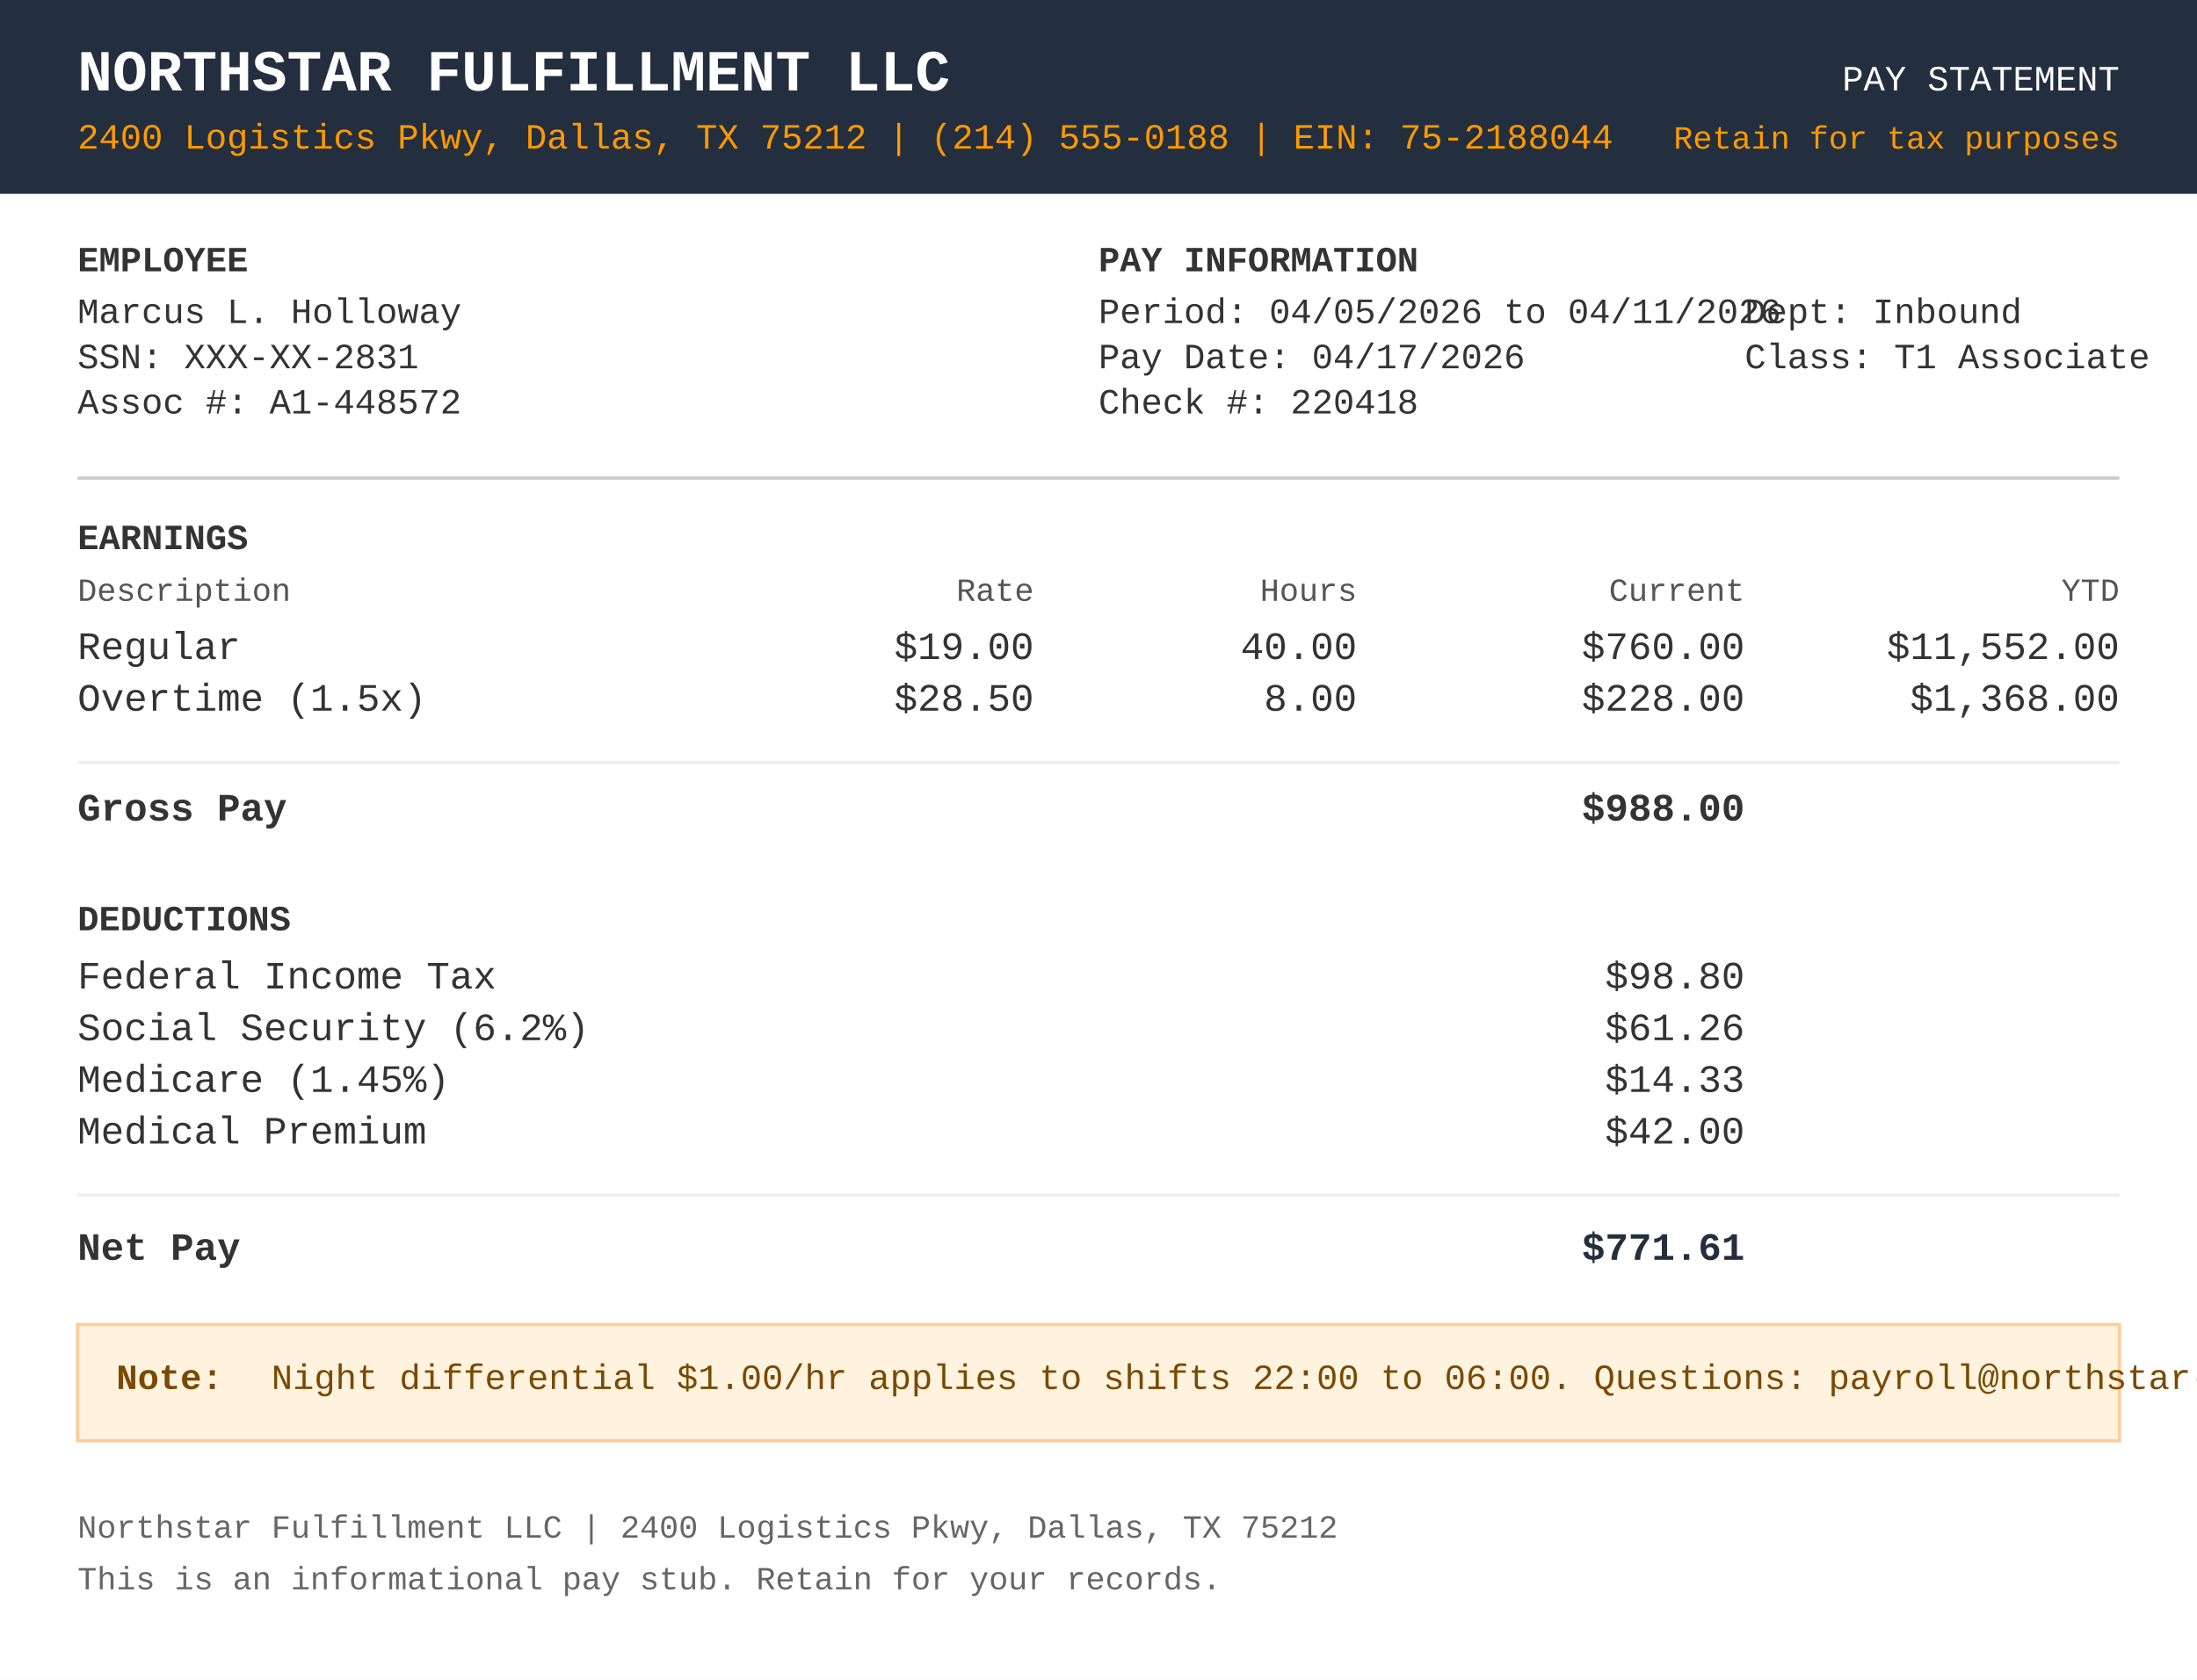
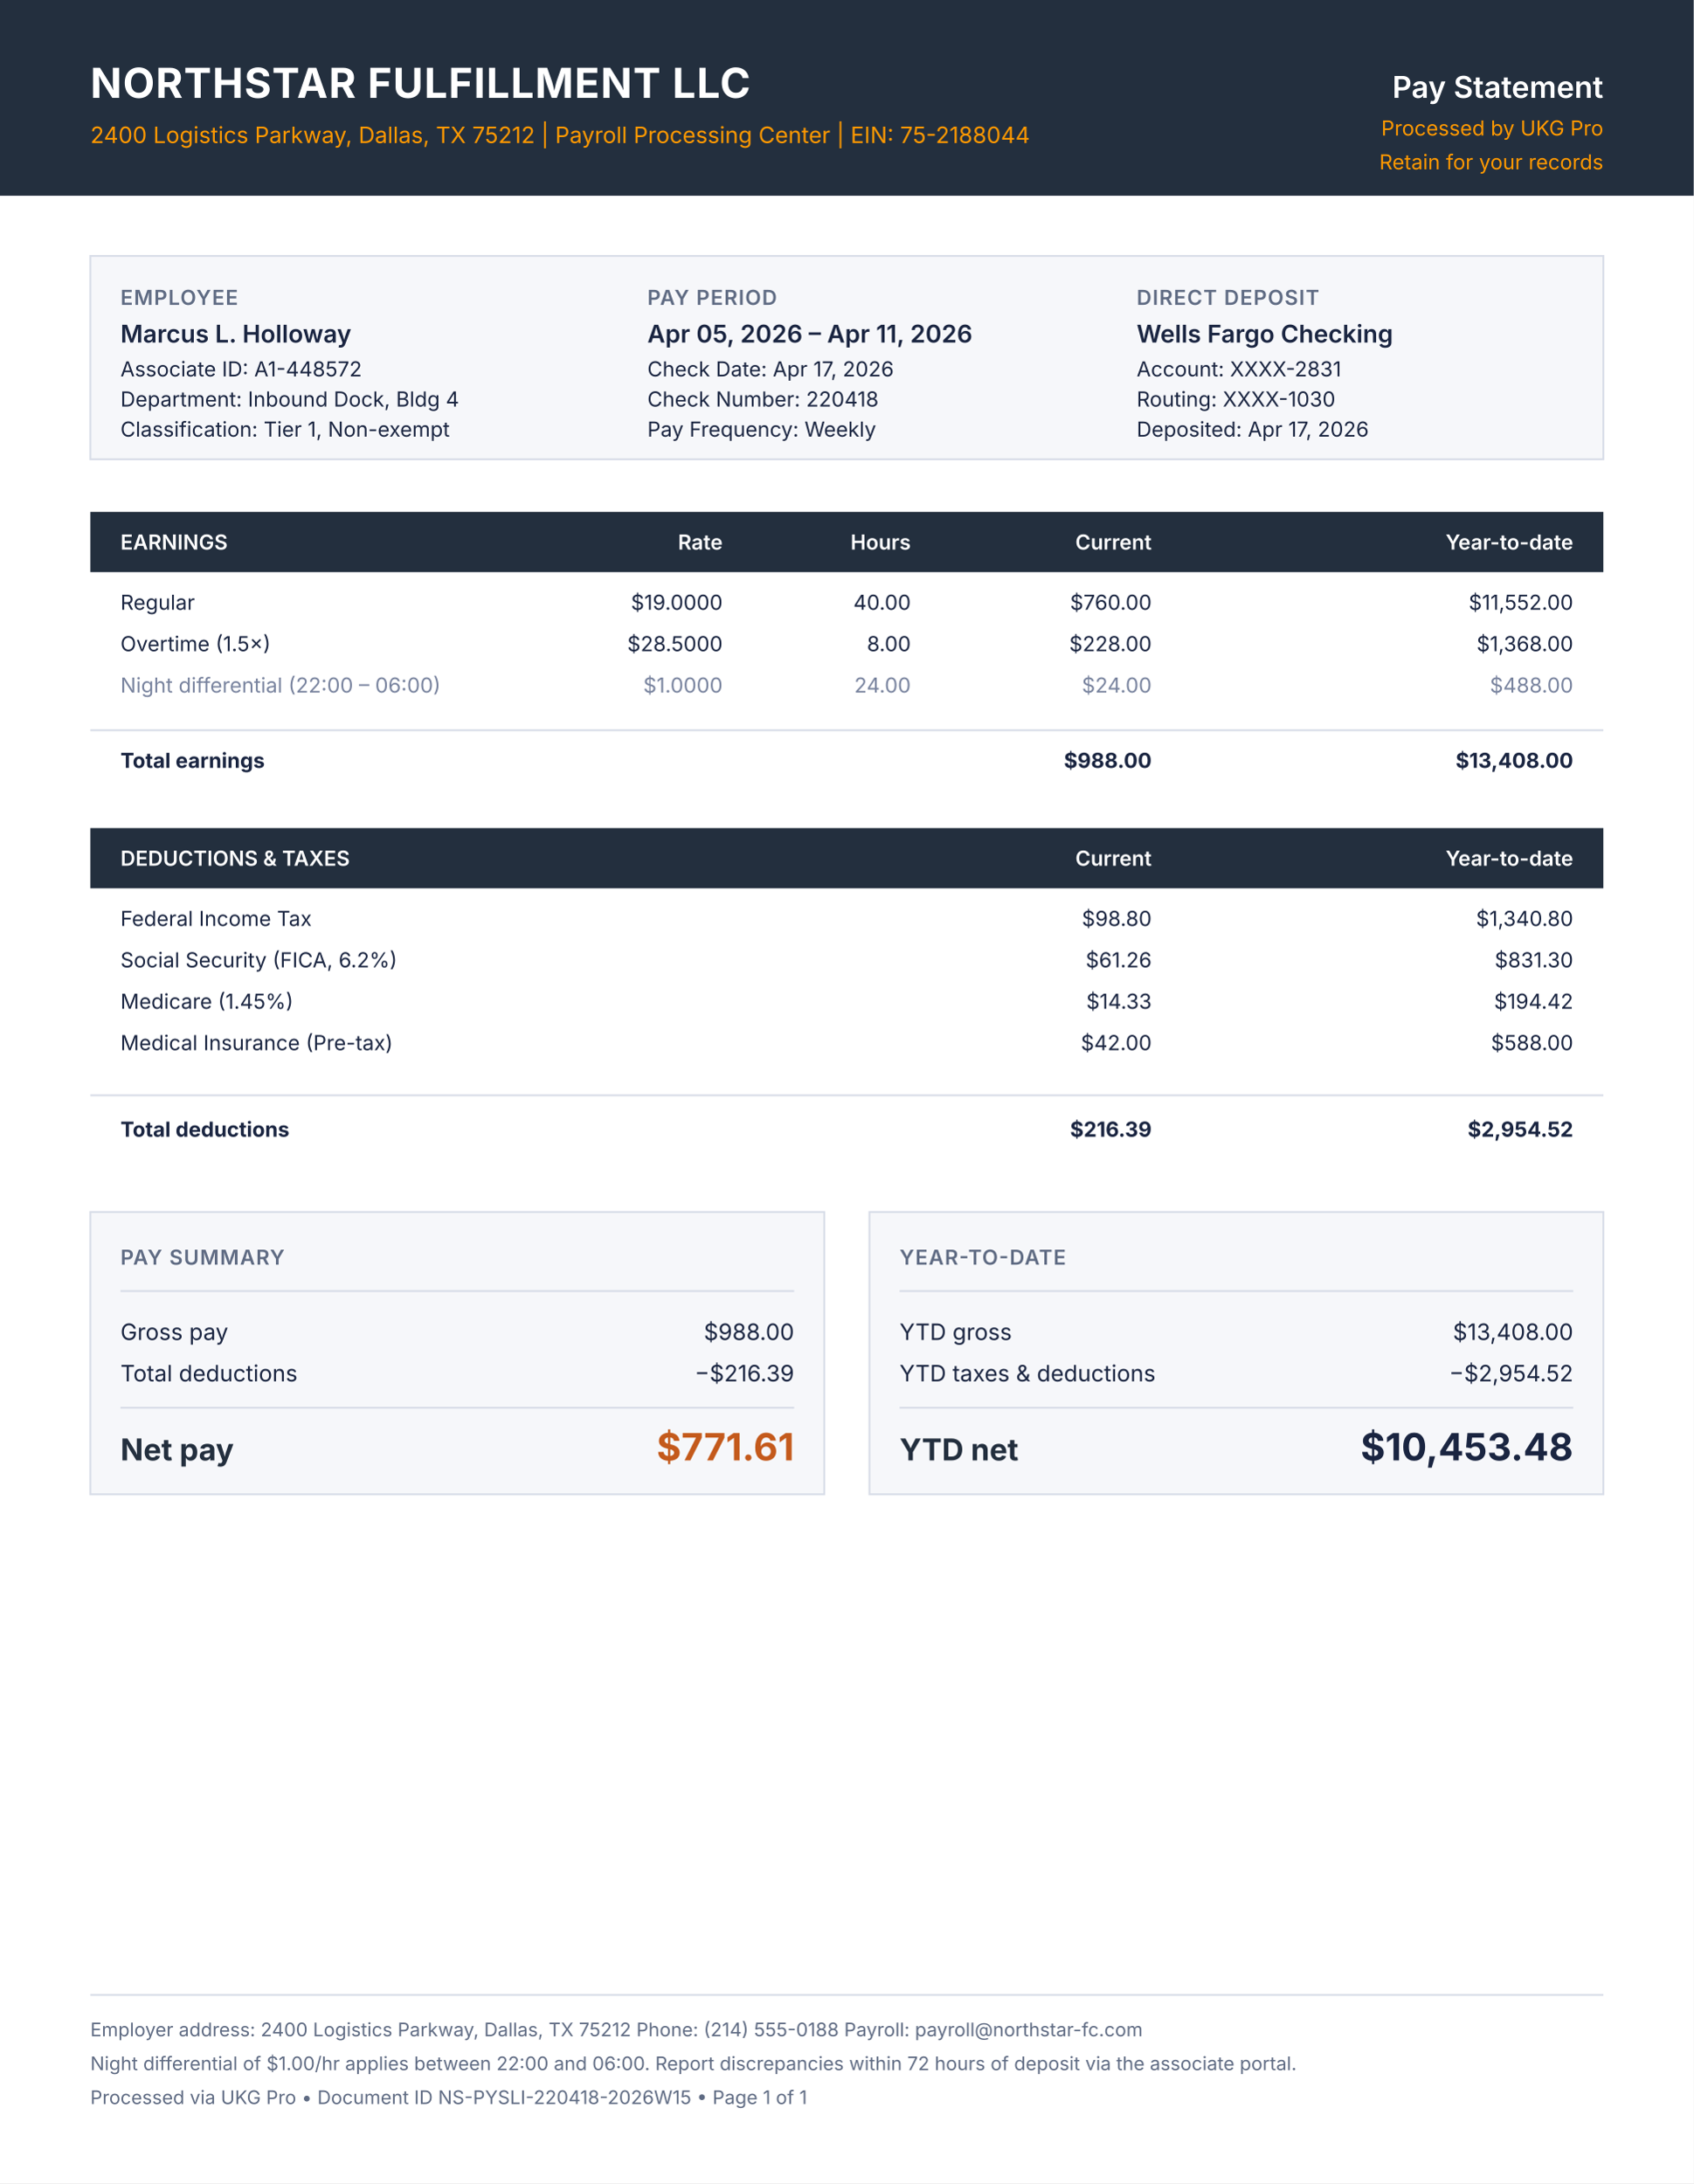
- <svg xmlns="http://www.w3.org/2000/svg" viewBox="0 0 680 520" font-family="'Courier New', Courier, monospace" font-size="12">
-   <rect width="680" height="520" fill="#ffffff" />
-   <rect x="0" y="0" width="680" height="60" fill="#232f3e" />
-   <text x="24" y="28" fill="#ffffff" font-size="18" font-weight="bold">NORTHSTAR FULFILLMENT LLC</text>
-   <text x="24" y="46" fill="#ff9900" font-size="11">2400 Logistics Pkwy, Dallas, TX 75212 | (214) 555-0188 | EIN: 75-2188044</text>
-   <text x="656" y="28" fill="#ffffff" font-size="11" text-anchor="end">PAY STATEMENT</text>
-   <text x="656" y="46" fill="#ff9900" font-size="10" text-anchor="end">Retain for tax purposes</text>
-   <text x="24" y="84" fill="#333" font-size="11" font-weight="bold">EMPLOYEE</text>
-   <text x="24" y="100" fill="#333" font-size="11">Marcus L. Holloway</text>
-   <text x="24" y="114" fill="#333" font-size="11">SSN: XXX-XX-2831</text>
-   <text x="24" y="128" fill="#333" font-size="11">Assoc #: A1-448572</text>
-   <text x="340" y="84" fill="#333" font-size="11" font-weight="bold">PAY INFORMATION</text>
-   <text x="340" y="100" fill="#333" font-size="11">Period: 04/05/2026 to 04/11/2026</text>
-   <text x="340" y="114" fill="#333" font-size="11">Pay Date: 04/17/2026</text>
-   <text x="340" y="128" fill="#333" font-size="11">Check #: 220418</text>
-   <text x="540" y="100" fill="#333" font-size="11">Dept: Inbound</text>
-   <text x="540" y="114" fill="#333" font-size="11">Class: T1 Associate</text>
-   <line x1="24" y1="148" x2="656" y2="148" stroke="#cccccc" />
-   <text x="24" y="170" fill="#333" font-size="11" font-weight="bold">EARNINGS</text>
-   <text x="24" y="186" fill="#555" font-size="10">Description</text>
-   <text x="320" y="186" fill="#555" font-size="10" text-anchor="end">Rate</text>
-   <text x="420" y="186" fill="#555" font-size="10" text-anchor="end">Hours</text>
-   <text x="540" y="186" fill="#555" font-size="10" text-anchor="end">Current</text>
-   <text x="656" y="186" fill="#555" font-size="10" text-anchor="end">YTD</text>
-   <text x="24" y="204" fill="#333">Regular</text>
-   <text x="320" y="204" fill="#333" text-anchor="end">$19.00</text>
-   <text x="420" y="204" fill="#333" text-anchor="end">40.00</text>
-   <text x="540" y="204" fill="#333" text-anchor="end">$760.00</text>
-   <text x="656" y="204" fill="#333" text-anchor="end">$11,552.00</text>
-   <text x="24" y="220" fill="#333">Overtime (1.5x)</text>
-   <text x="320" y="220" fill="#333" text-anchor="end">$28.50</text>
-   <text x="420" y="220" fill="#333" text-anchor="end">8.00</text>
-   <text x="540" y="220" fill="#333" text-anchor="end">$228.00</text>
-   <text x="656" y="220" fill="#333" text-anchor="end">$1,368.00</text>
-   <line x1="24" y1="236" x2="656" y2="236" stroke="#eeeeee" />
-   <text x="24" y="254" fill="#333" font-weight="bold">Gross Pay</text>
-   <text x="540" y="254" fill="#333" font-weight="bold" text-anchor="end">$988.00</text>
-   <text x="24" y="288" fill="#333" font-size="11" font-weight="bold">DEDUCTIONS</text>
-   <text x="24" y="306" fill="#333">Federal Income Tax</text>
-   <text x="540" y="306" fill="#333" text-anchor="end">$98.80</text>
-   <text x="24" y="322" fill="#333">Social Security (6.2%)</text>
-   <text x="540" y="322" fill="#333" text-anchor="end">$61.26</text>
-   <text x="24" y="338" fill="#333">Medicare (1.45%)</text>
-   <text x="540" y="338" fill="#333" text-anchor="end">$14.33</text>
-   <text x="24" y="354" fill="#333">Medical Premium</text>
-   <text x="540" y="354" fill="#333" text-anchor="end">$42.00</text>
-   <line x1="24" y1="370" x2="656" y2="370" stroke="#eeeeee" />
-   <text x="24" y="390" fill="#333" font-weight="bold">Net Pay</text>
-   <text x="540" y="390" fill="#232f3e" font-weight="bold" text-anchor="end">$771.61</text>
-   <rect x="24" y="410" width="632" height="36" fill="#fff3e0" stroke="#ffcc99" />
-   <text x="36" y="430" fill="#7a4a00" font-size="11" font-weight="bold">Note:</text>
-   <text x="84" y="430" fill="#7a4a00" font-size="11">Night differential $1.00/hr applies to shifts 22:00 to 06:00. Questions: payroll@northstar-fc.com.</text>
-   <text x="24" y="476" fill="#666" font-size="10">Northstar Fulfillment LLC | 2400 Logistics Pkwy, Dallas, TX 75212</text>
-   <text x="24" y="492" fill="#666" font-size="10">This is an informational pay stub. Retain for your records.</text>
+ <svg xmlns="http://www.w3.org/2000/svg" viewBox="0 0 900 1160" font-family="'Inter', 'Helvetica Neue', Arial, sans-serif">
+   <rect width="900" height="1160" fill="#ffffff" />
+   <rect x="0" y="0" width="900" height="104" fill="#232f3e" />
+   <text x="48" y="52" fill="#ffffff" font-size="22" font-weight="700" letter-spacing="0.5">NORTHSTAR FULFILLMENT LLC</text>
+   <text x="48" y="76" fill="#ff9900" font-size="12">2400 Logistics Parkway, Dallas, TX 75212  |  Payroll Processing Center  |  EIN: 75-2188044</text>
+   <text x="852" y="52" text-anchor="end" fill="#ffffff" font-size="16" font-weight="600">Pay Statement</text>
+   <text x="852" y="72" text-anchor="end" fill="#ff9900" font-size="11">Processed by UKG Pro</text>
+   <text x="852" y="90" text-anchor="end" fill="#ff9900" font-size="11">Retain for your records</text>
+   <g font-size="11">
+     <rect x="48" y="136" width="804" height="108" fill="#f6f7fa" stroke="#d8dde8" />
+     <text x="64" y="162" fill="#5f6b83" font-weight="600" letter-spacing="0.5">EMPLOYEE</text>
+     <text x="64" y="182" fill="#1a2541" font-size="13" font-weight="600">Marcus L. Holloway</text>
+     <text x="64" y="200" fill="#1a2541">Associate ID: A1-448572</text>
+     <text x="64" y="216" fill="#1a2541">Department: Inbound Dock, Bldg 4</text>
+     <text x="64" y="232" fill="#1a2541">Classification: Tier 1, Non-exempt</text>
+     <text x="344" y="162" fill="#5f6b83" font-weight="600" letter-spacing="0.5">PAY PERIOD</text>
+     <text x="344" y="182" fill="#1a2541" font-size="13" font-weight="600">Apr 05, 2026 – Apr 11, 2026</text>
+     <text x="344" y="200" fill="#1a2541">Check Date: Apr 17, 2026</text>
+     <text x="344" y="216" fill="#1a2541">Check Number: 220418</text>
+     <text x="344" y="232" fill="#1a2541">Pay Frequency: Weekly</text>
+     <text x="604" y="162" fill="#5f6b83" font-weight="600" letter-spacing="0.5">DIRECT DEPOSIT</text>
+     <text x="604" y="182" fill="#1a2541" font-size="13" font-weight="600">Wells Fargo Checking</text>
+     <text x="604" y="200" fill="#1a2541">Account: XXXX-2831</text>
+     <text x="604" y="216" fill="#1a2541">Routing: XXXX-1030</text>
+     <text x="604" y="232" fill="#1a2541">Deposited: Apr 17, 2026</text>
+   </g>
+   <g font-size="11">
+     <rect x="48" y="272" width="804" height="32" fill="#232f3e" />
+     <text x="64" y="292" fill="#ffffff" font-weight="600">EARNINGS</text>
+     <text x="384" y="292" fill="#ffffff" font-weight="600" text-anchor="end">Rate</text>
+     <text x="484" y="292" fill="#ffffff" font-weight="600" text-anchor="end">Hours</text>
+     <text x="612" y="292" fill="#ffffff" font-weight="600" text-anchor="end">Current</text>
+     <text x="836" y="292" fill="#ffffff" font-weight="600" text-anchor="end">Year-to-date</text>
+     <g fill="#1a2541">
+       <text x="64" y="324">Regular</text>
+       <text x="384" y="324" text-anchor="end">$19.0000</text>
+       <text x="484" y="324" text-anchor="end">40.00</text>
+       <text x="612" y="324" text-anchor="end">$760.00</text>
+       <text x="836" y="324" text-anchor="end">$11,552.00</text>
+       <text x="64" y="346">Overtime (1.5×)</text>
+       <text x="384" y="346" text-anchor="end">$28.5000</text>
+       <text x="484" y="346" text-anchor="end">8.00</text>
+       <text x="612" y="346" text-anchor="end">$228.00</text>
+       <text x="836" y="346" text-anchor="end">$1,368.00</text>
+       <text x="64" y="368" fill="#78839e">Night differential (22:00 – 06:00)</text>
+       <text x="384" y="368" text-anchor="end" fill="#78839e">$1.0000</text>
+       <text x="484" y="368" text-anchor="end" fill="#78839e">24.00</text>
+       <text x="612" y="368" text-anchor="end" fill="#78839e">$24.00</text>
+       <text x="836" y="368" text-anchor="end" fill="#78839e">$488.00</text>
+     </g>
+     <line x1="48" y1="388" x2="852" y2="388" stroke="#d8dde8" />
+     <text x="64" y="408" fill="#1a2541" font-weight="700">Total earnings</text>
+     <text x="612" y="408" fill="#1a2541" font-weight="700" text-anchor="end">$988.00</text>
+     <text x="836" y="408" fill="#1a2541" font-weight="700" text-anchor="end">$13,408.00</text>
+   </g>
+   <g font-size="11">
+     <rect x="48" y="440" width="804" height="32" fill="#232f3e" />
+     <text x="64" y="460" fill="#ffffff" font-weight="600">DEDUCTIONS &amp; TAXES</text>
+     <text x="612" y="460" fill="#ffffff" font-weight="600" text-anchor="end">Current</text>
+     <text x="836" y="460" fill="#ffffff" font-weight="600" text-anchor="end">Year-to-date</text>
+     <g fill="#1a2541">
+       <text x="64" y="492">Federal Income Tax</text>
+       <text x="612" y="492" text-anchor="end">$98.80</text>
+       <text x="836" y="492" text-anchor="end">$1,340.80</text>
+       <text x="64" y="514">Social Security (FICA, 6.2%)</text>
+       <text x="612" y="514" text-anchor="end">$61.26</text>
+       <text x="836" y="514" text-anchor="end">$831.30</text>
+       <text x="64" y="536">Medicare (1.45%)</text>
+       <text x="612" y="536" text-anchor="end">$14.33</text>
+       <text x="836" y="536" text-anchor="end">$194.42</text>
+       <text x="64" y="558">Medical Insurance (Pre-tax)</text>
+       <text x="612" y="558" text-anchor="end">$42.00</text>
+       <text x="836" y="558" text-anchor="end">$588.00</text>
+     </g>
+     <line x1="48" y1="582" x2="852" y2="582" stroke="#d8dde8" />
+     <text x="64" y="604" fill="#1a2541" font-weight="700">Total deductions</text>
+     <text x="612" y="604" fill="#1a2541" font-weight="700" text-anchor="end">$216.39</text>
+     <text x="836" y="604" fill="#1a2541" font-weight="700" text-anchor="end">$2,954.52</text>
+   </g>
+   <g>
+     <rect x="48" y="644" width="390" height="150" fill="#f6f7fa" stroke="#d8dde8" />
+     <text x="64" y="672" fill="#5f6b83" font-size="11" font-weight="600" letter-spacing="0.5">PAY SUMMARY</text>
+     <line x1="64" y1="686" x2="422" y2="686" stroke="#d8dde8" />
+     <text x="64" y="712" fill="#1a2541" font-size="12">Gross pay</text>
+     <text x="422" y="712" text-anchor="end" fill="#1a2541" font-size="12">$988.00</text>
+     <text x="64" y="734" fill="#1a2541" font-size="12">Total deductions</text>
+     <text x="422" y="734" text-anchor="end" fill="#1a2541" font-size="12">−$216.39</text>
+     <line x1="64" y1="748" x2="422" y2="748" stroke="#d8dde8" />
+     <text x="64" y="776" fill="#232f3e" font-size="16" font-weight="700">Net pay</text>
+     <text x="422" y="776" text-anchor="end" fill="#c45a1c" font-size="20" font-weight="700">$771.61</text>
+     <rect x="462" y="644" width="390" height="150" fill="#f6f7fa" stroke="#d8dde8" />
+     <text x="478" y="672" fill="#5f6b83" font-size="11" font-weight="600" letter-spacing="0.5">YEAR-TO-DATE</text>
+     <line x1="478" y1="686" x2="836" y2="686" stroke="#d8dde8" />
+     <text x="478" y="712" fill="#1a2541" font-size="12">YTD gross</text>
+     <text x="836" y="712" text-anchor="end" fill="#1a2541" font-size="12">$13,408.00</text>
+     <text x="478" y="734" fill="#1a2541" font-size="12">YTD taxes &amp; deductions</text>
+     <text x="836" y="734" text-anchor="end" fill="#1a2541" font-size="12">−$2,954.52</text>
+     <line x1="478" y1="748" x2="836" y2="748" stroke="#d8dde8" />
+     <text x="478" y="776" fill="#232f3e" font-size="16" font-weight="700">YTD net</text>
+     <text x="836" y="776" text-anchor="end" fill="#1a2541" font-size="20" font-weight="700">$10,453.48</text>
+   </g>
+   <g fill="#5f6b83" font-size="10">
+     <line x1="48" y1="1060" x2="852" y2="1060" stroke="#d8dde8" />
+     <text x="48" y="1082">Employer address: 2400 Logistics Parkway, Dallas, TX 75212     Phone: (214) 555-0188     Payroll: payroll@northstar-fc.com</text>
+     <text x="48" y="1100">Night differential of $1.00/hr applies between 22:00 and 06:00. Report discrepancies within 72 hours of deposit via the associate portal.</text>
+     <text x="48" y="1118">Processed via UKG Pro • Document ID NS-PYSLI-220418-2026W15 • Page 1 of 1</text>
+   </g>
</svg>
